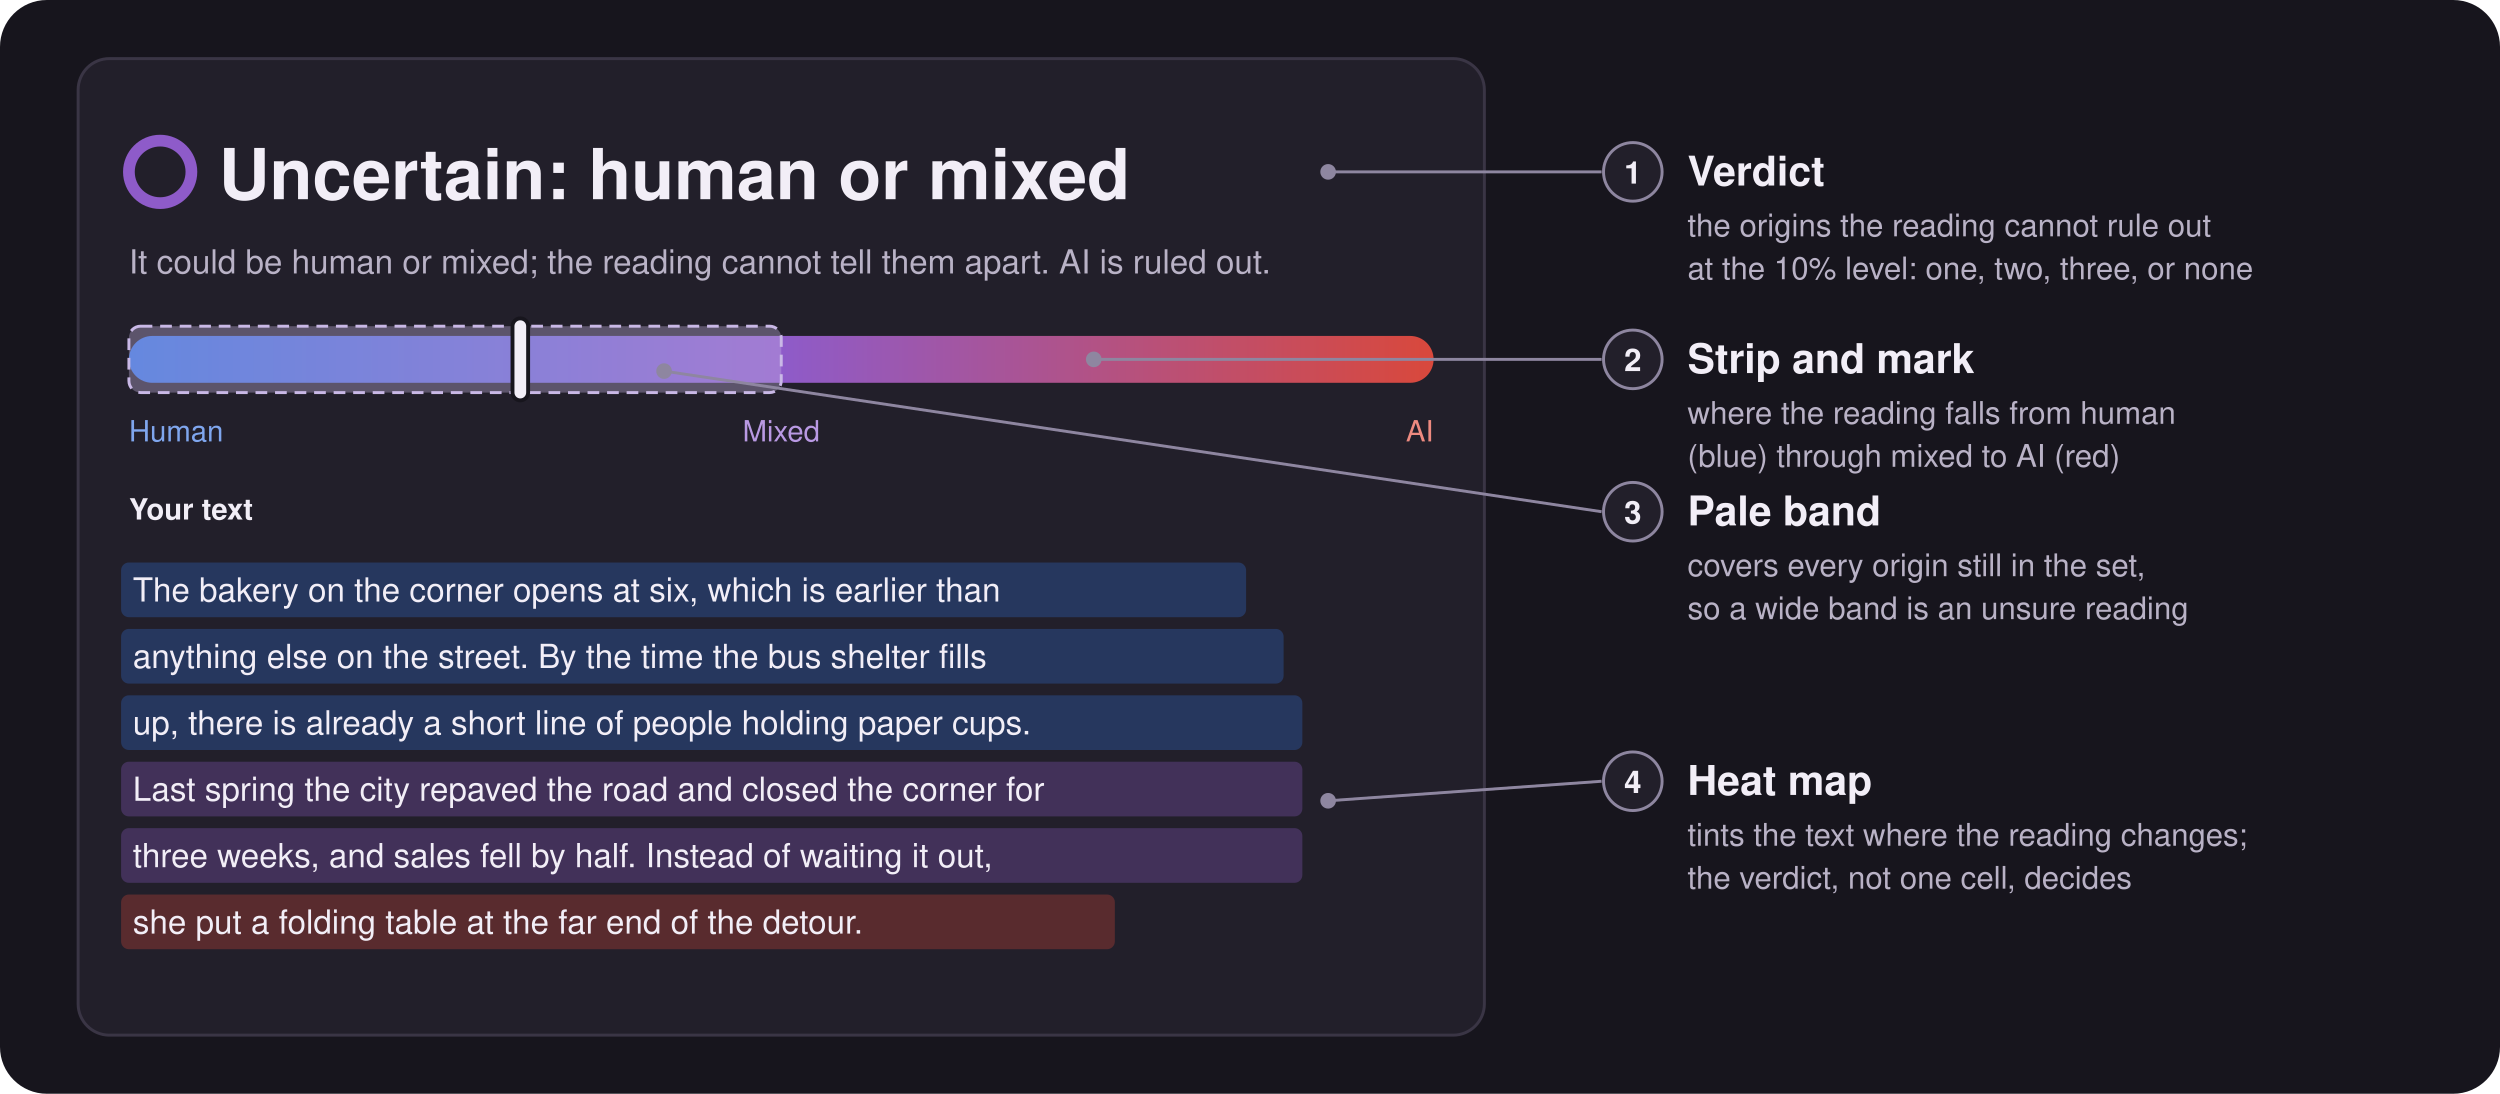
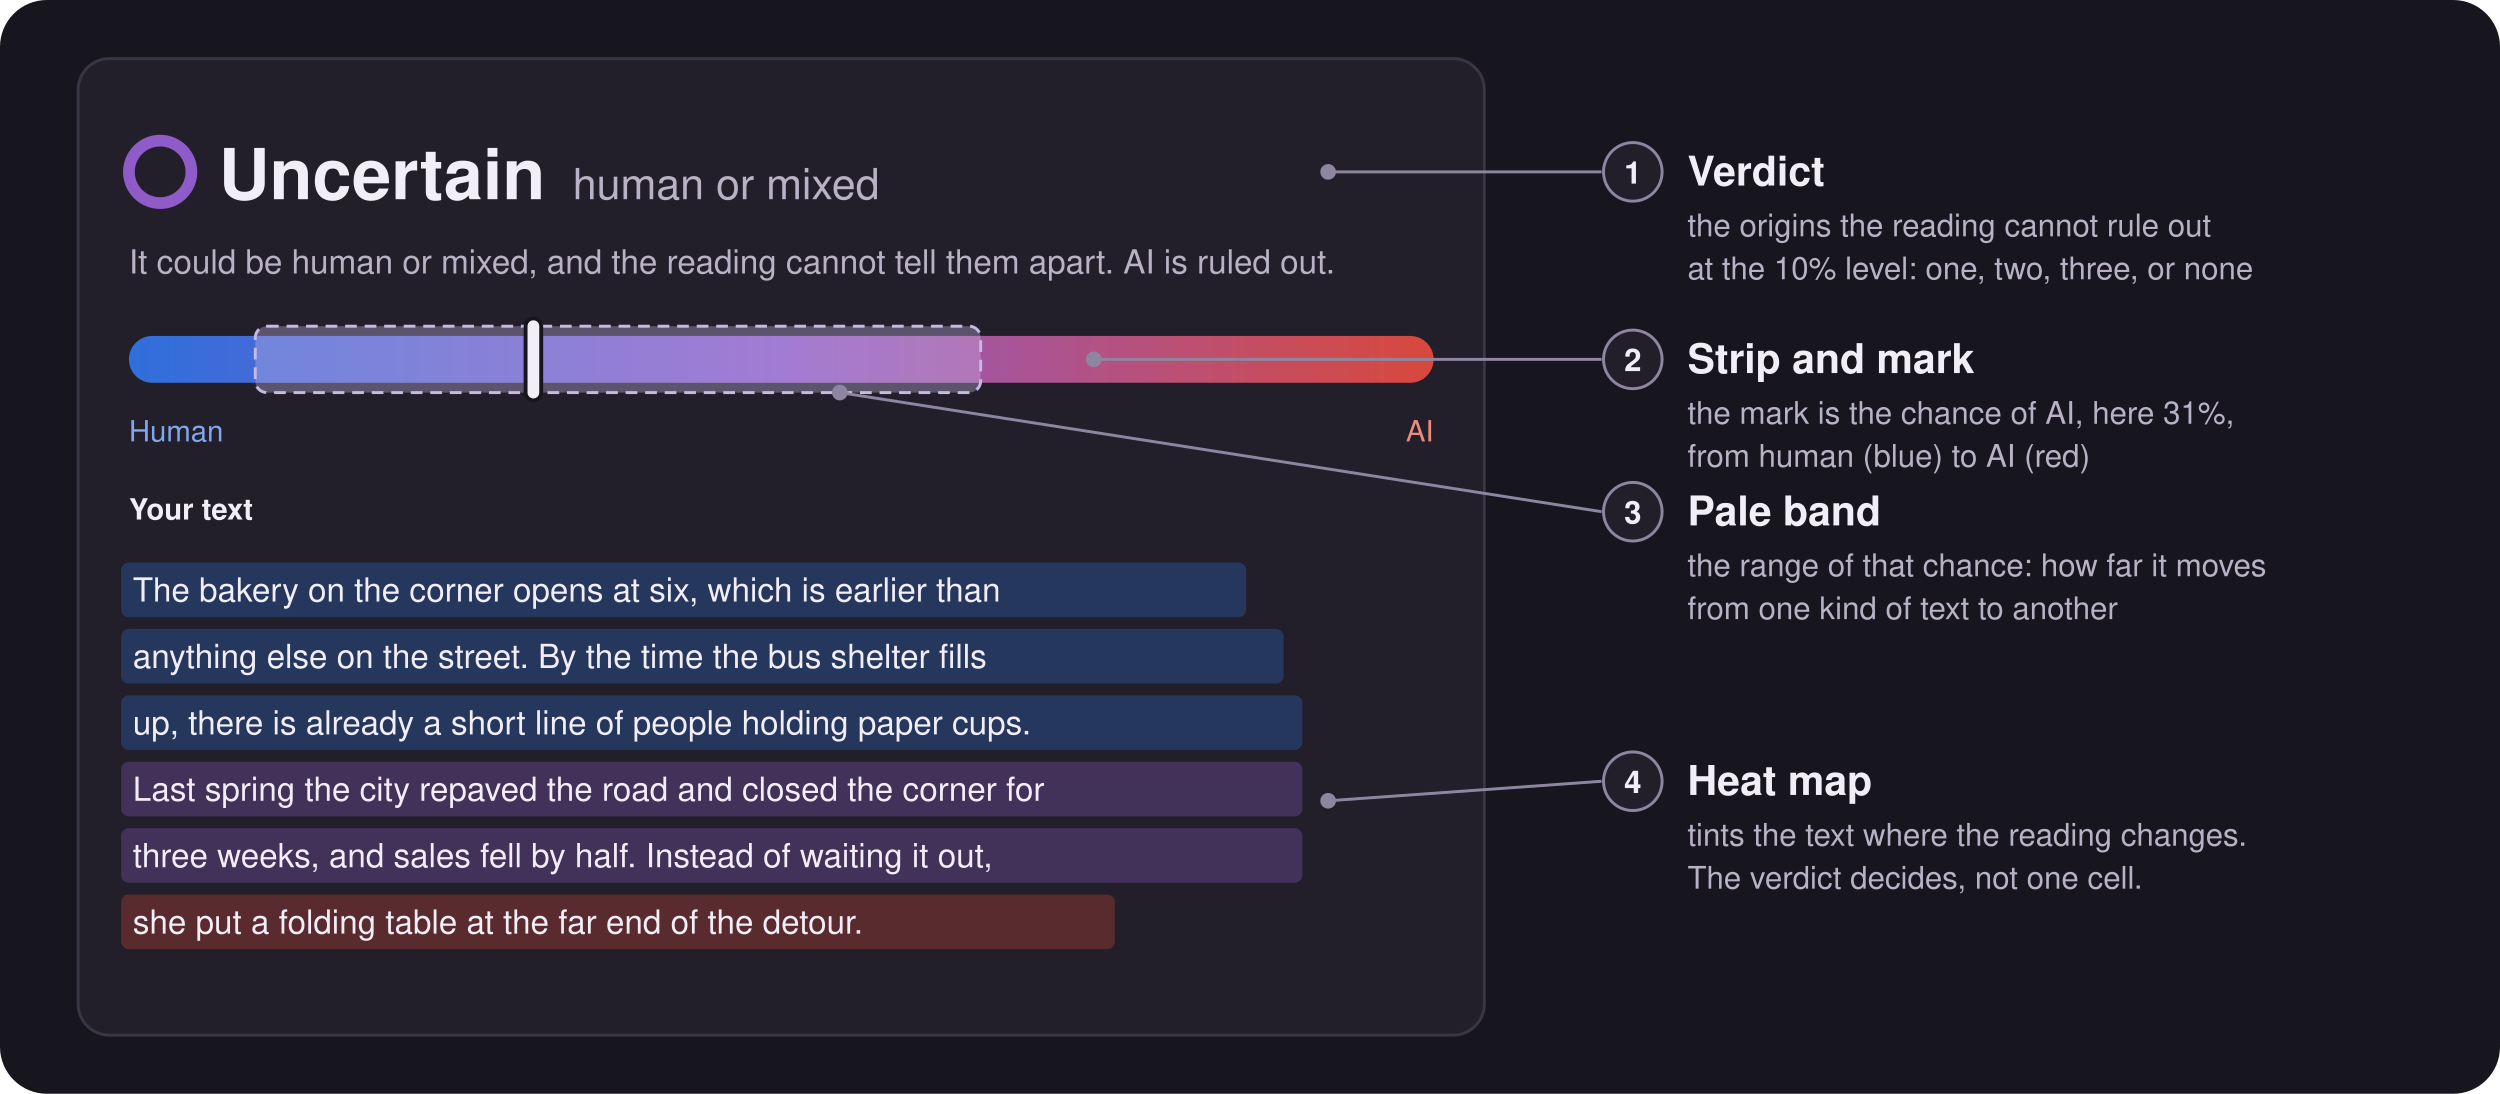
<svg xmlns="http://www.w3.org/2000/svg" viewBox="0 0 1280 560" width="1280" height="560" role="img">
  <defs>
    <linearGradient id="strip" x1="0" y1="0" x2="1" y2="0">
      <stop offset="0" stop-color="#2F6FDB" />
      <stop offset="0.5" stop-color="#8E5BC9" />
      <stop offset="1" stop-color="#D9483B" />
    </linearGradient>
    <marker id="arrow" viewBox="0 0 10 10" refX="9" refY="5" markerWidth="8" markerHeight="8" orient="auto-start-reverse">
      <path d="M0 0 L10 5 L0 10 z" fill="context-stroke" />
    </marker>
  </defs>
  <rect width="1280" height="560" rx="24" fill="#17151D" />
  <rect x="40" y="30" width="720" height="500" rx="16" fill="#221F2A" stroke="#3A3545" stroke-width="1.5" />
  <circle cx="82" cy="88" r="16" fill="none" stroke="#8E5BC9" stroke-width="6" />
-   <text x="112" y="102" font-size="36" font-weight="600" fill="#F2EEF7" font-family="'Segoe UI', 'Helvetica Neue', Helvetica, Arial, sans-serif">Uncertain: human or mixed</text>
-   <text x="66" y="140" font-size="17" fill="#B9B2C6" font-family="'Segoe UI', 'Helvetica Neue', Helvetica, Arial, sans-serif">It could be human or mixed; the reading cannot tell them apart. AI is ruled out.</text>
+   <text x="112" y="102" font-size="36" font-weight="600" fill="#F2EEF7" font-family="'Segoe UI', 'Helvetica Neue', Helvetica, Arial, sans-serif">Uncertain<tspan dx="14" font-size="22" font-weight="400" fill="#B9B2C6">human or mixed</tspan>
+   </text>
+   <text x="66" y="140" font-size="17" fill="#B9B2C6" font-family="'Segoe UI', 'Helvetica Neue', Helvetica, Arial, sans-serif">It could be human or mixed, and the reading cannot tell them apart. AI is ruled out.</text>
  <rect x="66" y="172" width="668" height="24" rx="12.0" fill="url(#strip)" />
-   <rect x="66.0" y="167" width="334.0" height="34" rx="6" fill="#C9B8E6" fill-opacity="0.35" stroke="#C9B8E6" stroke-width="1.5" stroke-dasharray="6 4" />
-   <rect x="262.4" y="163" width="8" height="42" rx="4" fill="#F2EEF7" stroke="#17151D" stroke-width="2" />
+   <rect x="130.7" y="167" width="371.4" height="34" rx="6" fill="#C9B8E6" fill-opacity="0.35" stroke="#C9B8E6" stroke-width="1.5" stroke-dasharray="6 4" />
+   <rect x="269.1" y="163" width="8" height="42" rx="4" fill="#F2EEF7" stroke="#17151D" stroke-width="2" />
  <text x="66" y="226" font-size="15" fill="#7FA6EE" font-family="'Segoe UI', 'Helvetica Neue', Helvetica, Arial, sans-serif">Human</text>
-   <text x="400.0" y="226" font-size="15" fill="#B999E3" text-anchor="middle" font-family="'Segoe UI', 'Helvetica Neue', Helvetica, Arial, sans-serif">Mixed</text>
  <text x="734" y="226" font-size="15" fill="#EE8A80" text-anchor="end" font-family="'Segoe UI', 'Helvetica Neue', Helvetica, Arial, sans-serif">AI</text>
  <text x="66" y="266" font-size="15" font-weight="600" fill="#F2EEF7" font-family="'Segoe UI', 'Helvetica Neue', Helvetica, Arial, sans-serif">Your text</text>
  <rect x="62" y="288" width="576.0" height="28" rx="4" fill="#2F6FDB" fill-opacity="0.30" />
  <text x="68" y="308" font-size="17" fill="#F2EEF7" font-family="'Segoe UI', 'Helvetica Neue', Helvetica, Arial, sans-serif">The bakery on the corner opens at six, which is earlier than</text>
  <rect x="62" y="322" width="595.2" height="28" rx="4" fill="#2F6FDB" fill-opacity="0.30" />
  <text x="68" y="342" font-size="17" fill="#F2EEF7" font-family="'Segoe UI', 'Helvetica Neue', Helvetica, Arial, sans-serif">anything else on the street. By the time the bus shelter fills</text>
  <rect x="62" y="356" width="604.8" height="28" rx="4" fill="#2F6FDB" fill-opacity="0.30" />
  <text x="68" y="376" font-size="17" fill="#F2EEF7" font-family="'Segoe UI', 'Helvetica Neue', Helvetica, Arial, sans-serif">up, there is already a short line of people holding paper cups.</text>
  <rect x="62" y="390" width="604.8" height="28" rx="4" fill="#8E5BC9" fill-opacity="0.30" />
  <text x="68" y="410" font-size="17" fill="#F2EEF7" font-family="'Segoe UI', 'Helvetica Neue', Helvetica, Arial, sans-serif">Last spring the city repaved the road and closed the corner for</text>
  <rect x="62" y="424" width="604.8" height="28" rx="4" fill="#8E5BC9" fill-opacity="0.30" />
  <text x="68" y="444" font-size="17" fill="#F2EEF7" font-family="'Segoe UI', 'Helvetica Neue', Helvetica, Arial, sans-serif">three weeks, and sales fell by half. Instead of waiting it out,</text>
  <rect x="62" y="458" width="508.8" height="28" rx="4" fill="#D9483B" fill-opacity="0.30" />
  <text x="68" y="478" font-size="17" fill="#F2EEF7" font-family="'Segoe UI', 'Helvetica Neue', Helvetica, Arial, sans-serif">she put a folding table at the far end of the detour.</text>
  <path d="M680 88 L820 88" stroke="#8E86A0" stroke-width="1.5" fill="none" />
  <circle cx="680" cy="88" r="4" fill="#8E86A0" />
  <circle cx="836" cy="88" r="15" fill="#221F2A" stroke="#8E86A0" stroke-width="1.5" />
  <text x="836" y="94" font-size="16" font-weight="600" fill="#F2EEF7" text-anchor="middle" font-family="'Segoe UI', 'Helvetica Neue', Helvetica, Arial, sans-serif">1</text>
  <text x="864" y="95" font-size="21" font-weight="600" fill="#F2EEF7" font-family="'Segoe UI', 'Helvetica Neue', Helvetica, Arial, sans-serif">Verdict</text>
  <text x="864" y="121" font-size="16" fill="#B9B2C6" font-family="'Segoe UI', 'Helvetica Neue', Helvetica, Arial, sans-serif">the origins the reading cannot rule out</text>
  <text x="864" y="143" font-size="16" fill="#B9B2C6" font-family="'Segoe UI', 'Helvetica Neue', Helvetica, Arial, sans-serif">at the 10% level: one, two, three, or none</text>
  <path d="M560 184 L820 184" stroke="#8E86A0" stroke-width="1.5" fill="none" />
  <circle cx="560" cy="184" r="4" fill="#8E86A0" />
  <circle cx="836" cy="184" r="15" fill="#221F2A" stroke="#8E86A0" stroke-width="1.5" />
  <text x="836" y="190" font-size="16" font-weight="600" fill="#F2EEF7" text-anchor="middle" font-family="'Segoe UI', 'Helvetica Neue', Helvetica, Arial, sans-serif">2</text>
  <text x="864" y="191" font-size="21" font-weight="600" fill="#F2EEF7" font-family="'Segoe UI', 'Helvetica Neue', Helvetica, Arial, sans-serif">Strip and mark</text>
-   <text x="864" y="217" font-size="16" fill="#B9B2C6" font-family="'Segoe UI', 'Helvetica Neue', Helvetica, Arial, sans-serif">where the reading falls from human</text>
-   <text x="864" y="239" font-size="16" fill="#B9B2C6" font-family="'Segoe UI', 'Helvetica Neue', Helvetica, Arial, sans-serif">(blue) through mixed to AI (red)</text>
-   <path d="M340 190 L820 262" stroke="#8E86A0" stroke-width="1.5" fill="none" />
-   <circle cx="340" cy="190" r="4" fill="#8E86A0" />
+   <text x="864" y="217" font-size="16" fill="#B9B2C6" font-family="'Segoe UI', 'Helvetica Neue', Helvetica, Arial, sans-serif">the mark is the chance of AI, here 31%,</text>
+   <text x="864" y="239" font-size="16" fill="#B9B2C6" font-family="'Segoe UI', 'Helvetica Neue', Helvetica, Arial, sans-serif">from human (blue) to AI (red)</text>
+   <path d="M430 201 L820 262" stroke="#8E86A0" stroke-width="1.5" fill="none" />
+   <circle cx="430" cy="201" r="4" fill="#8E86A0" />
  <circle cx="836" cy="262" r="15" fill="#221F2A" stroke="#8E86A0" stroke-width="1.5" />
  <text x="836" y="268" font-size="16" font-weight="600" fill="#F2EEF7" text-anchor="middle" font-family="'Segoe UI', 'Helvetica Neue', Helvetica, Arial, sans-serif">3</text>
  <text x="864" y="269" font-size="21" font-weight="600" fill="#F2EEF7" font-family="'Segoe UI', 'Helvetica Neue', Helvetica, Arial, sans-serif">Pale band</text>
-   <text x="864" y="295" font-size="16" fill="#B9B2C6" font-family="'Segoe UI', 'Helvetica Neue', Helvetica, Arial, sans-serif">covers every origin still in the set,</text>
-   <text x="864" y="317" font-size="16" fill="#B9B2C6" font-family="'Segoe UI', 'Helvetica Neue', Helvetica, Arial, sans-serif">so a wide band is an unsure reading</text>
+   <text x="864" y="295" font-size="16" fill="#B9B2C6" font-family="'Segoe UI', 'Helvetica Neue', Helvetica, Arial, sans-serif">the range of that chance: how far it moves</text>
+   <text x="864" y="317" font-size="16" fill="#B9B2C6" font-family="'Segoe UI', 'Helvetica Neue', Helvetica, Arial, sans-serif">from one kind of text to another</text>
  <path d="M680 410 L820 400" stroke="#8E86A0" stroke-width="1.5" fill="none" />
  <circle cx="680" cy="410" r="4" fill="#8E86A0" />
  <circle cx="836" cy="400" r="15" fill="#221F2A" stroke="#8E86A0" stroke-width="1.5" />
  <text x="836" y="406" font-size="16" font-weight="600" fill="#F2EEF7" text-anchor="middle" font-family="'Segoe UI', 'Helvetica Neue', Helvetica, Arial, sans-serif">4</text>
  <text x="864" y="407" font-size="21" font-weight="600" fill="#F2EEF7" font-family="'Segoe UI', 'Helvetica Neue', Helvetica, Arial, sans-serif">Heat map</text>
-   <text x="864" y="433" font-size="16" fill="#B9B2C6" font-family="'Segoe UI', 'Helvetica Neue', Helvetica, Arial, sans-serif">tints the text where the reading changes;</text>
-   <text x="864" y="455" font-size="16" fill="#B9B2C6" font-family="'Segoe UI', 'Helvetica Neue', Helvetica, Arial, sans-serif">the verdict, not one cell, decides</text>
+   <text x="864" y="433" font-size="16" fill="#B9B2C6" font-family="'Segoe UI', 'Helvetica Neue', Helvetica, Arial, sans-serif">tints the text where the reading changes.</text>
+   <text x="864" y="455" font-size="16" fill="#B9B2C6" font-family="'Segoe UI', 'Helvetica Neue', Helvetica, Arial, sans-serif">The verdict decides, not one cell.</text>
</svg>
